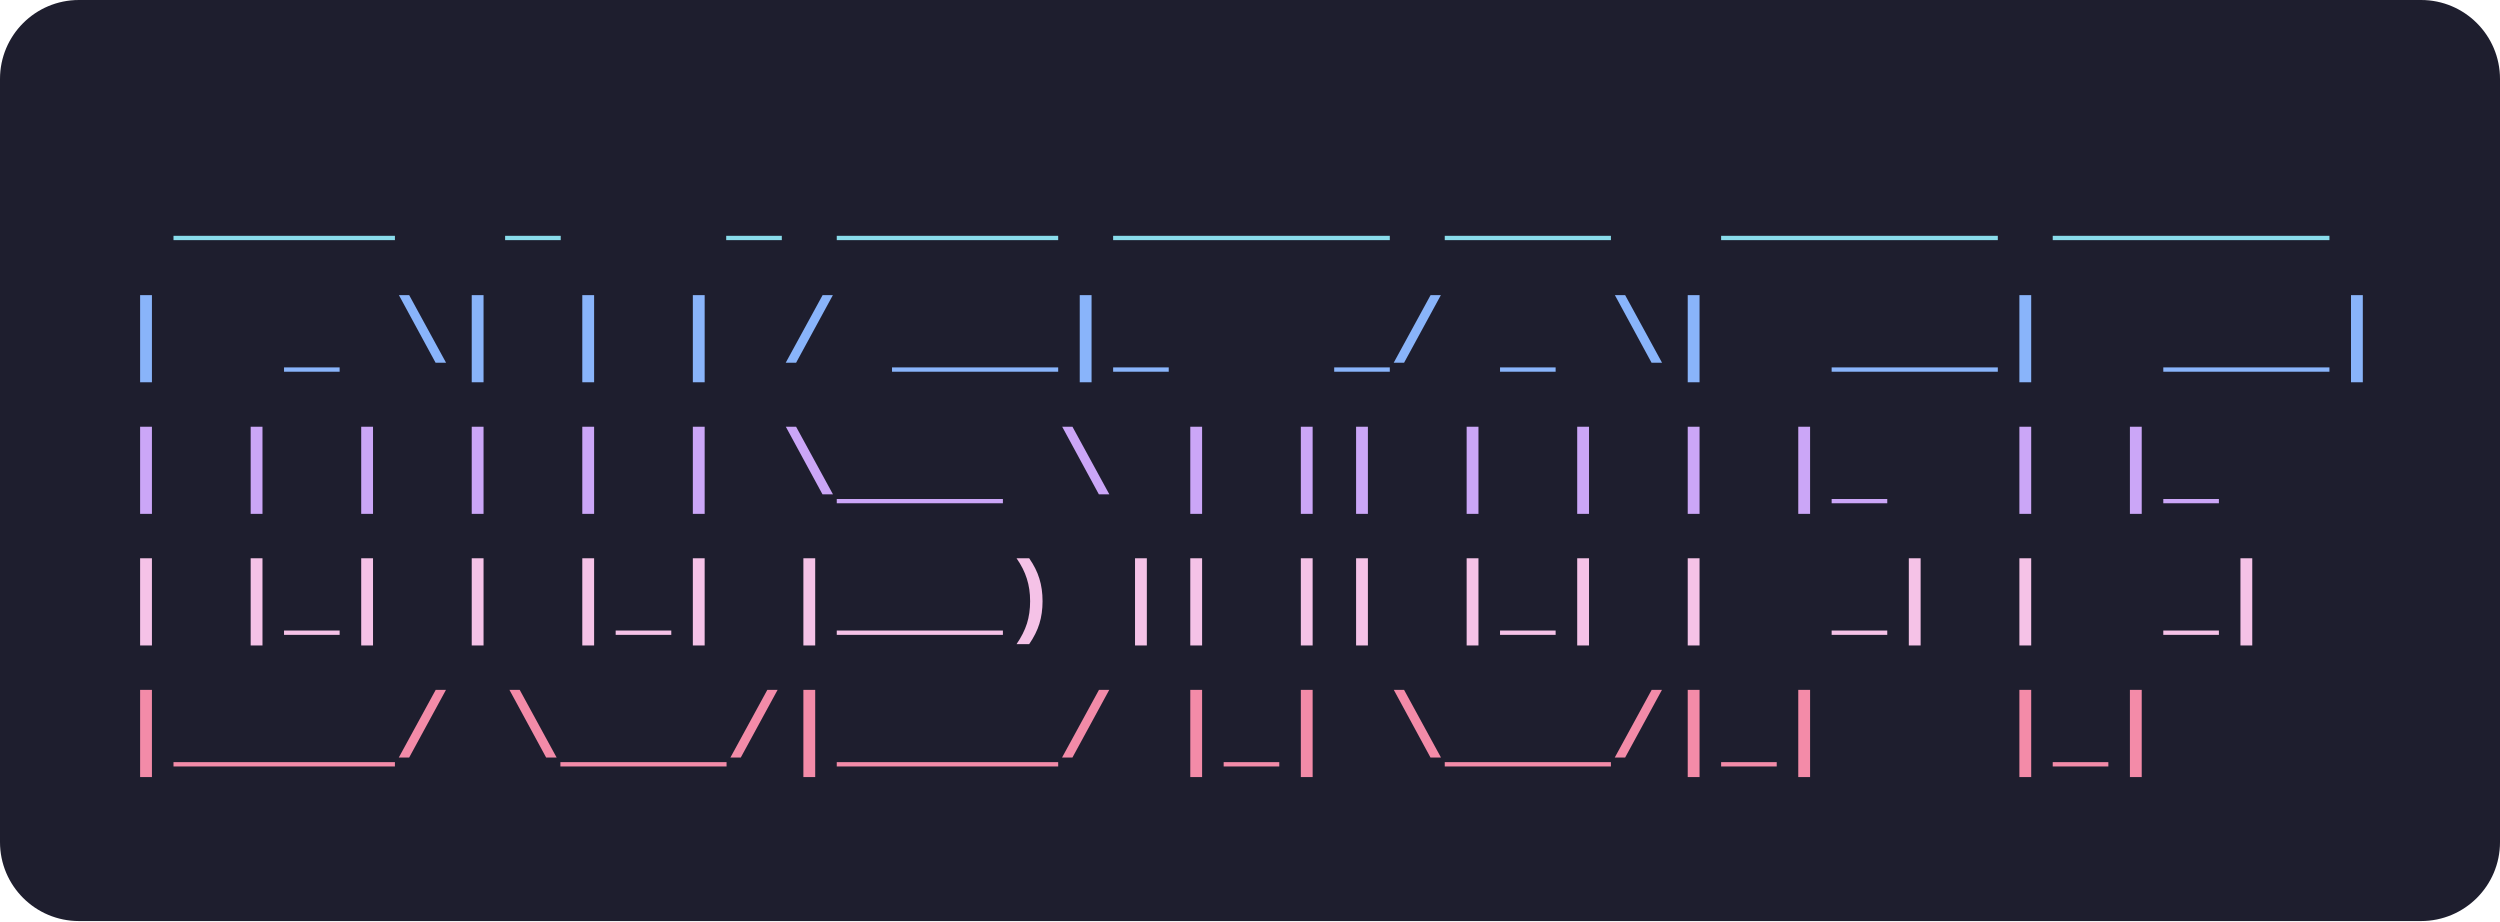
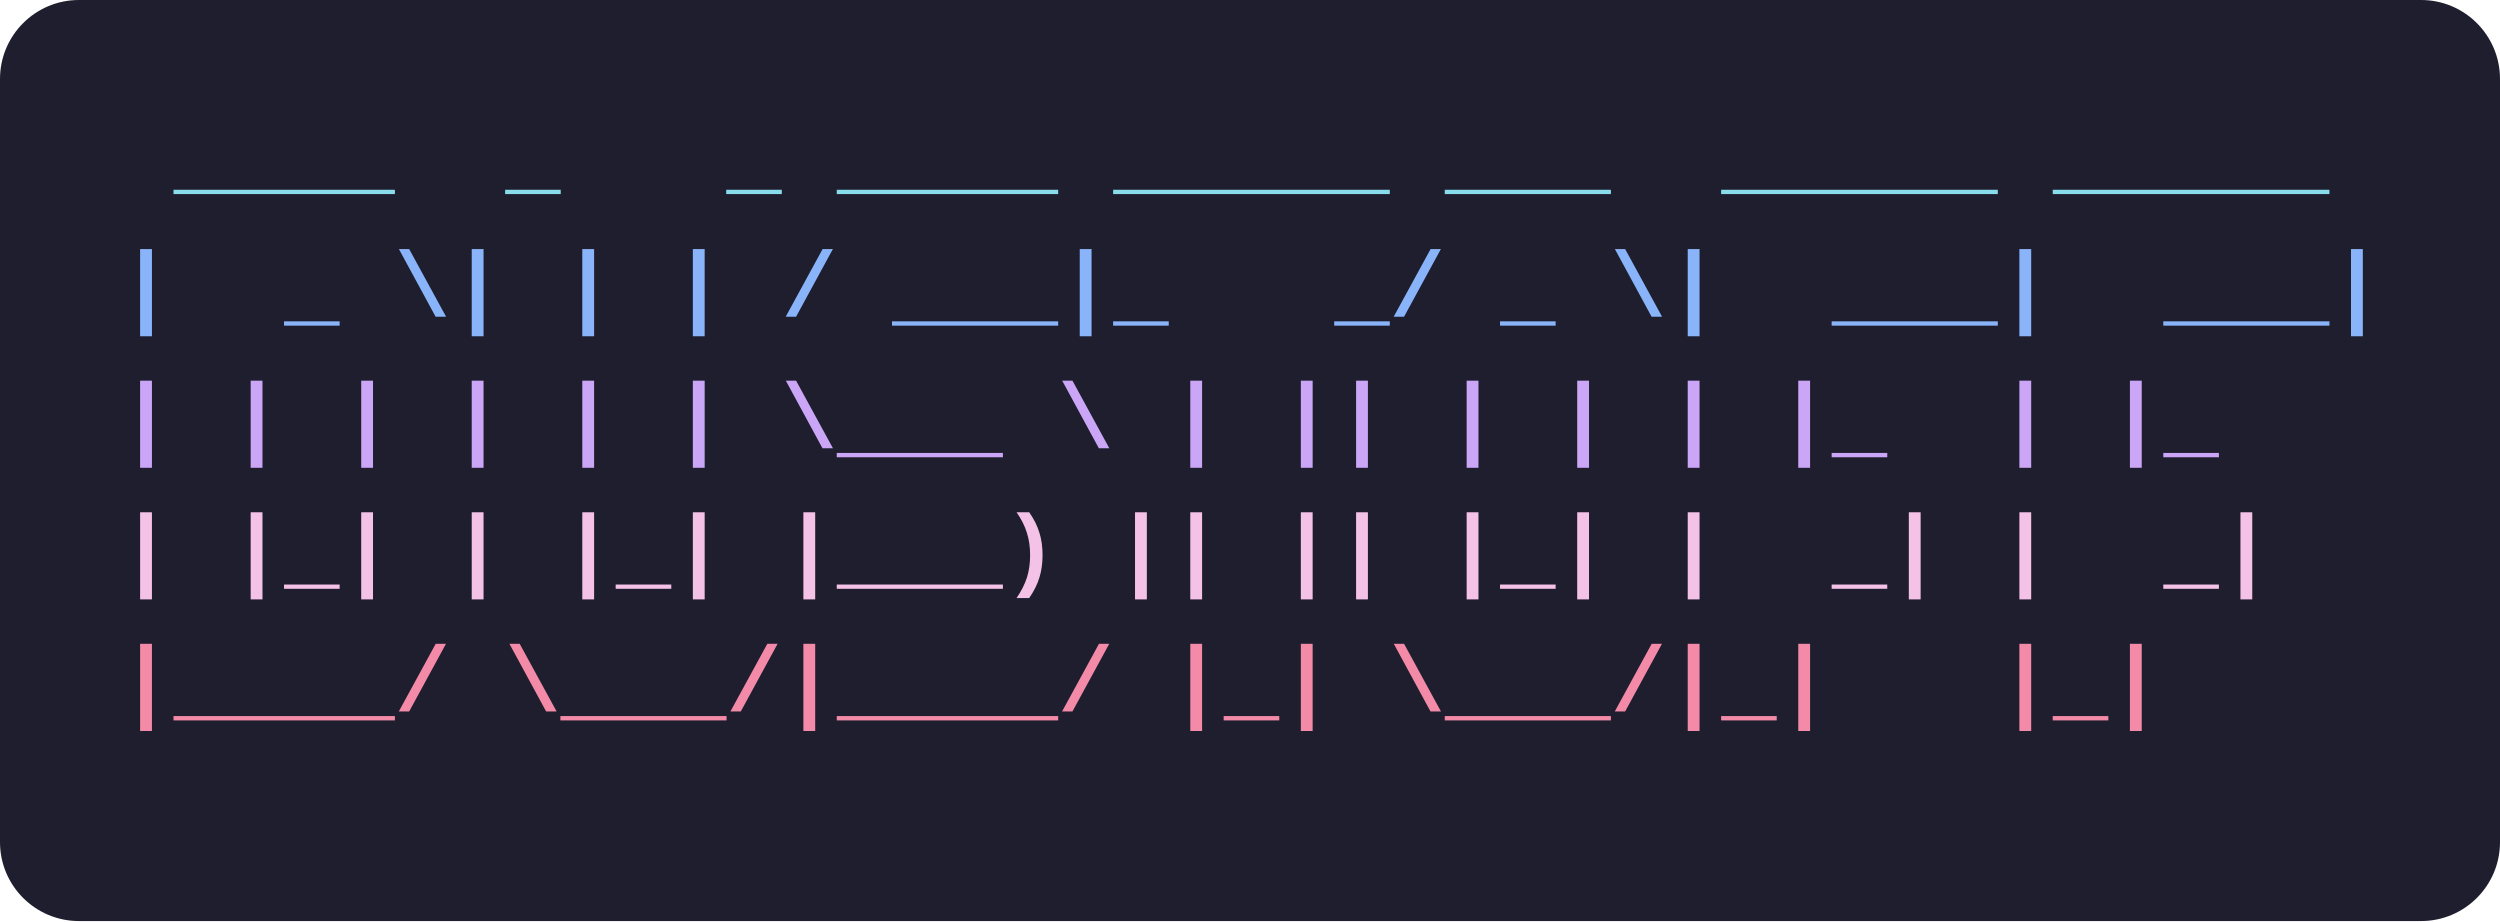
<svg xmlns="http://www.w3.org/2000/svg" viewBox="0 0 380 140">
  <rect width="380" height="140" rx="12" fill="#1e1e2e" />
  <text font-family="'SFMono-Regular','Consolas','Liberation Mono','Menlo',monospace" font-size="14" font-weight="bold" xml:space="preserve">
-     <tspan x="18" y="35" fill="#89dceb"> ____  _   _ ____ _____ ___  _____ _____</tspan>
-     <tspan x="18" y="55" fill="#89b4fa">|  _ \| | | / ___|_   _/ _ \|  ___|  ___|</tspan>
-     <tspan x="18" y="75" fill="#cba6f7">| | | | | | \___ \ | || | | | |_  | |_</tspan>
-     <tspan x="18" y="95" fill="#f5c2e7">| |_| | |_| |___) || || |_| |  _| |  _|</tspan>
-     <tspan x="18" y="115" fill="#f38ba8">|____/ \___/|____/ |_| \___/|_|   |_|</tspan>
+     <tspan x="18" y="28" fill="#89dceb"> ____  _   _ ____ _____ ___  _____ _____</tspan>
+     <tspan x="18" y="48" fill="#89b4fa">|  _ \| | | / ___|_   _/ _ \|  ___|  ___|</tspan>
+     <tspan x="18" y="68" fill="#cba6f7">| | | | | | \___ \ | || | | | |_  | |_</tspan>
+     <tspan x="18" y="88" fill="#f5c2e7">| |_| | |_| |___) || || |_| |  _| |  _|</tspan>
+     <tspan x="18" y="108" fill="#f38ba8">|____/ \___/|____/ |_| \___/|_|   |_|</tspan>
  </text>
</svg>
